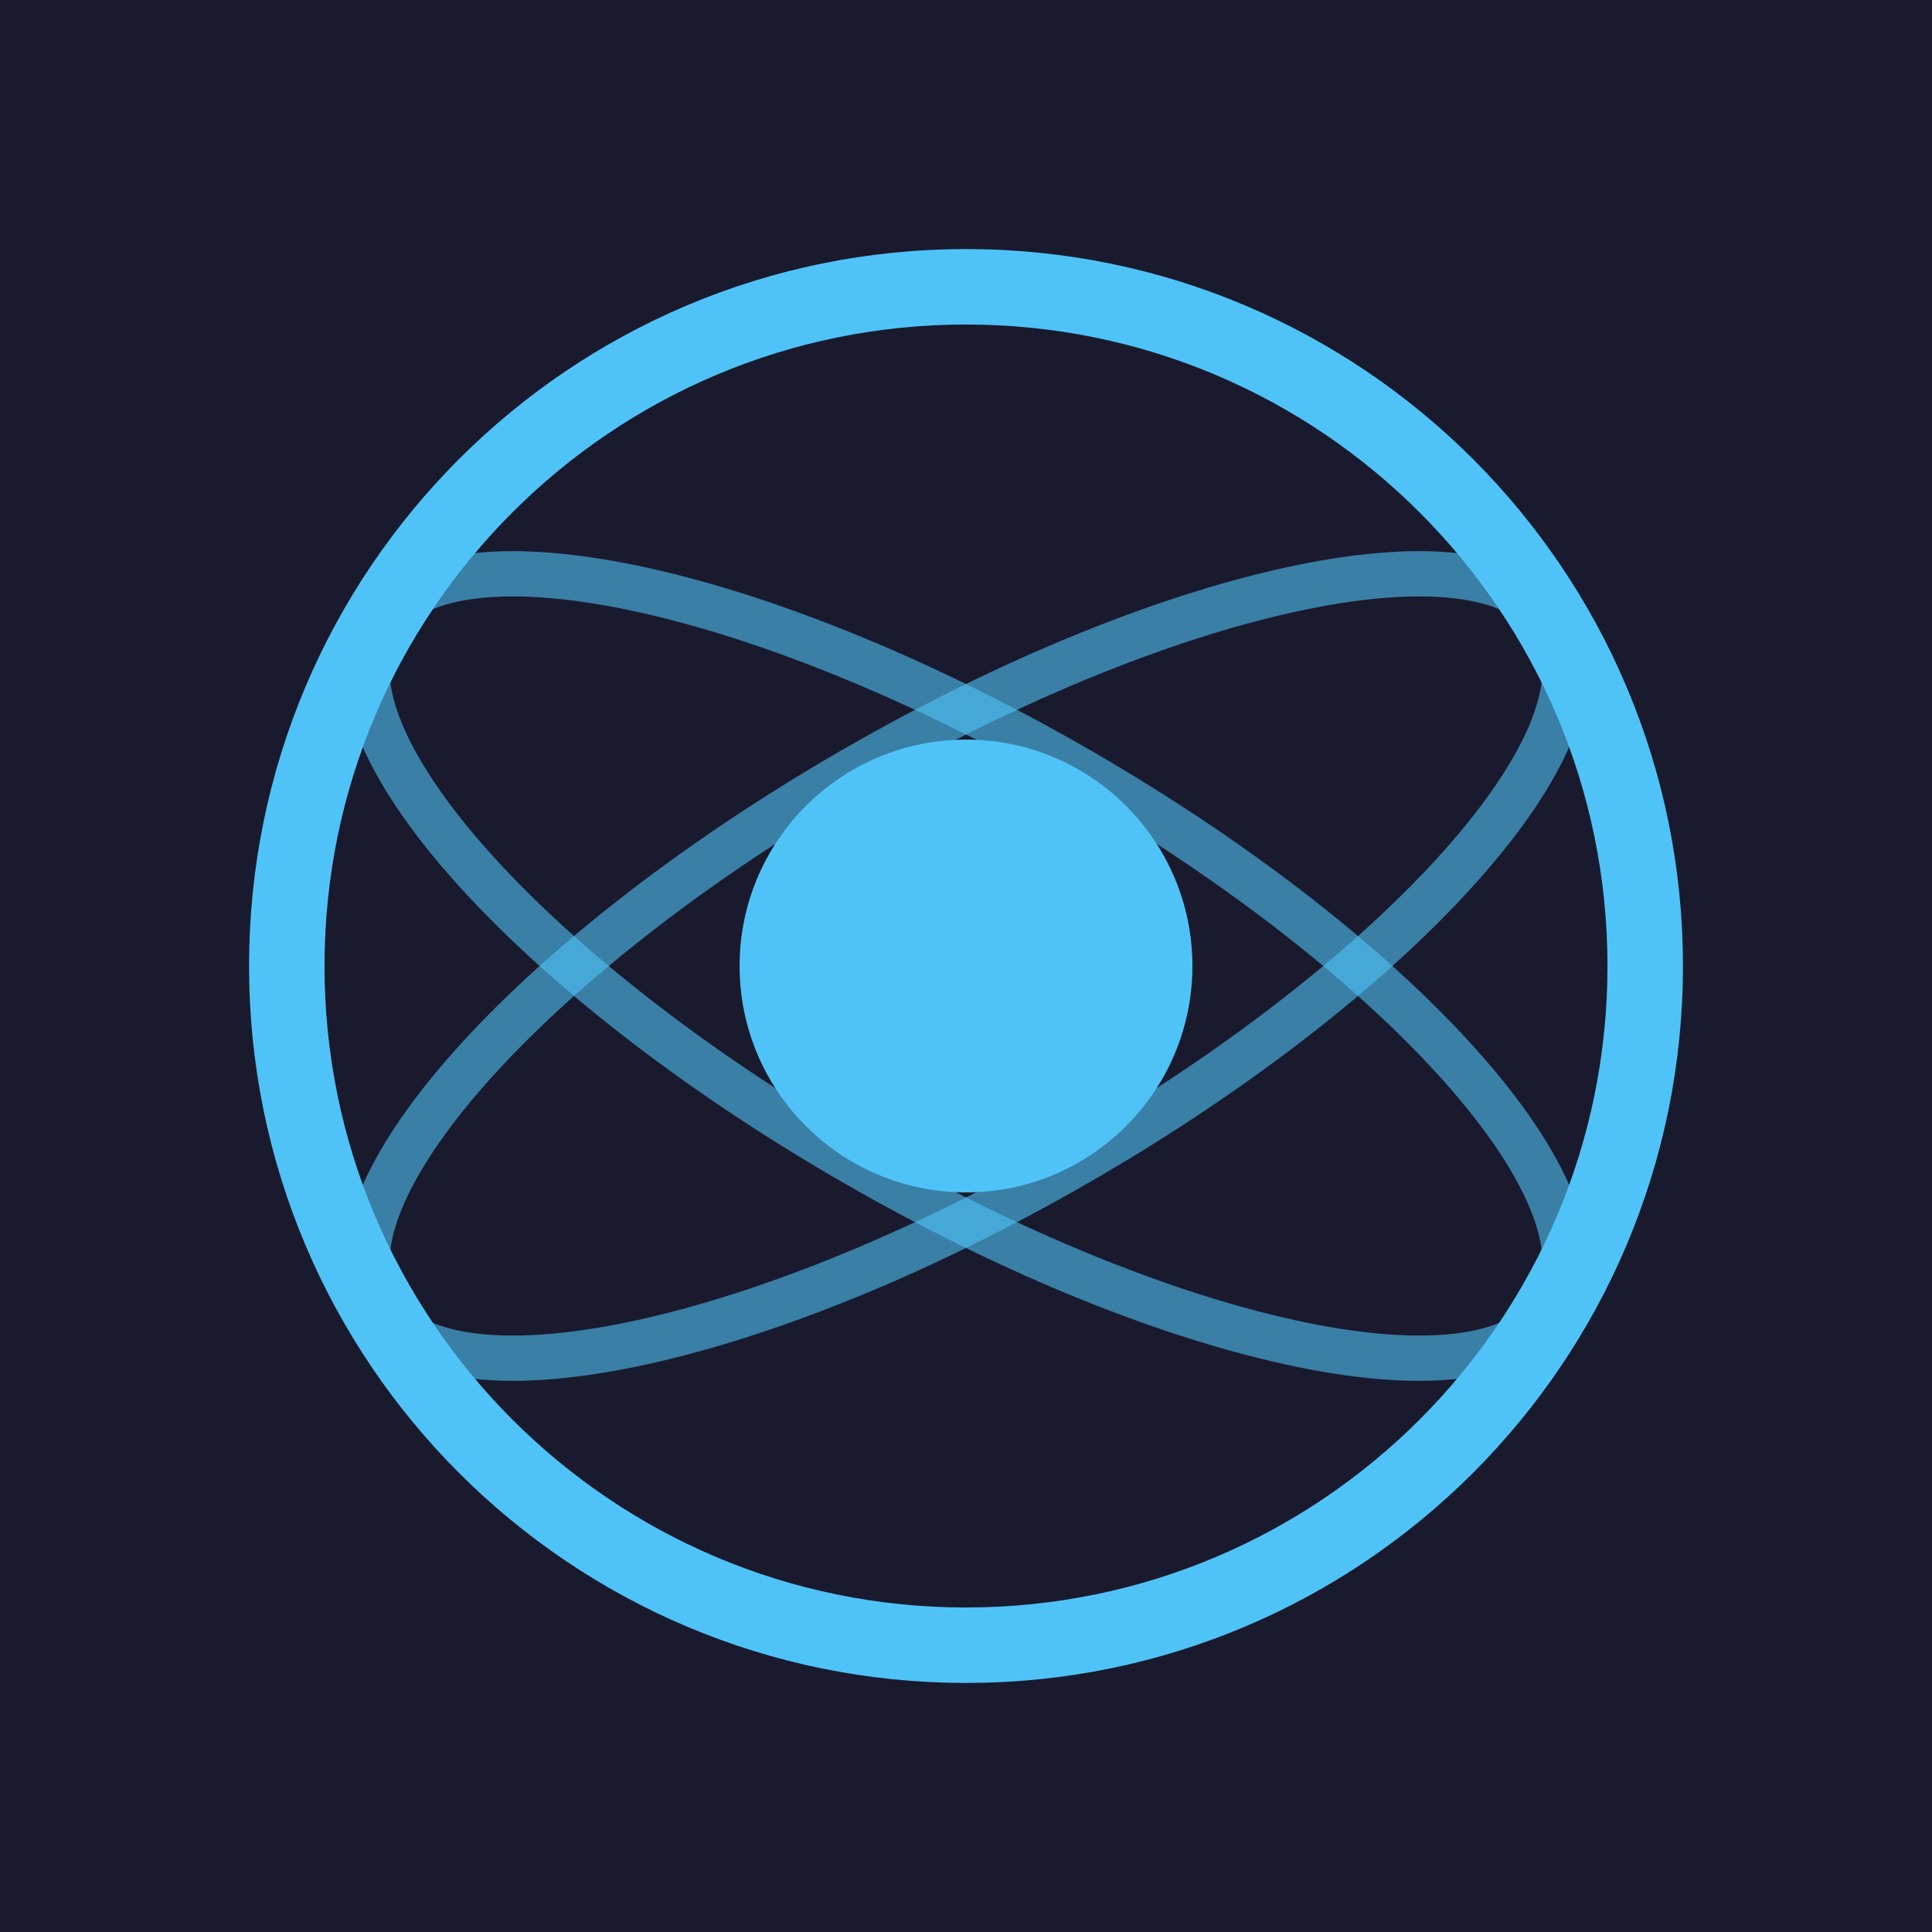
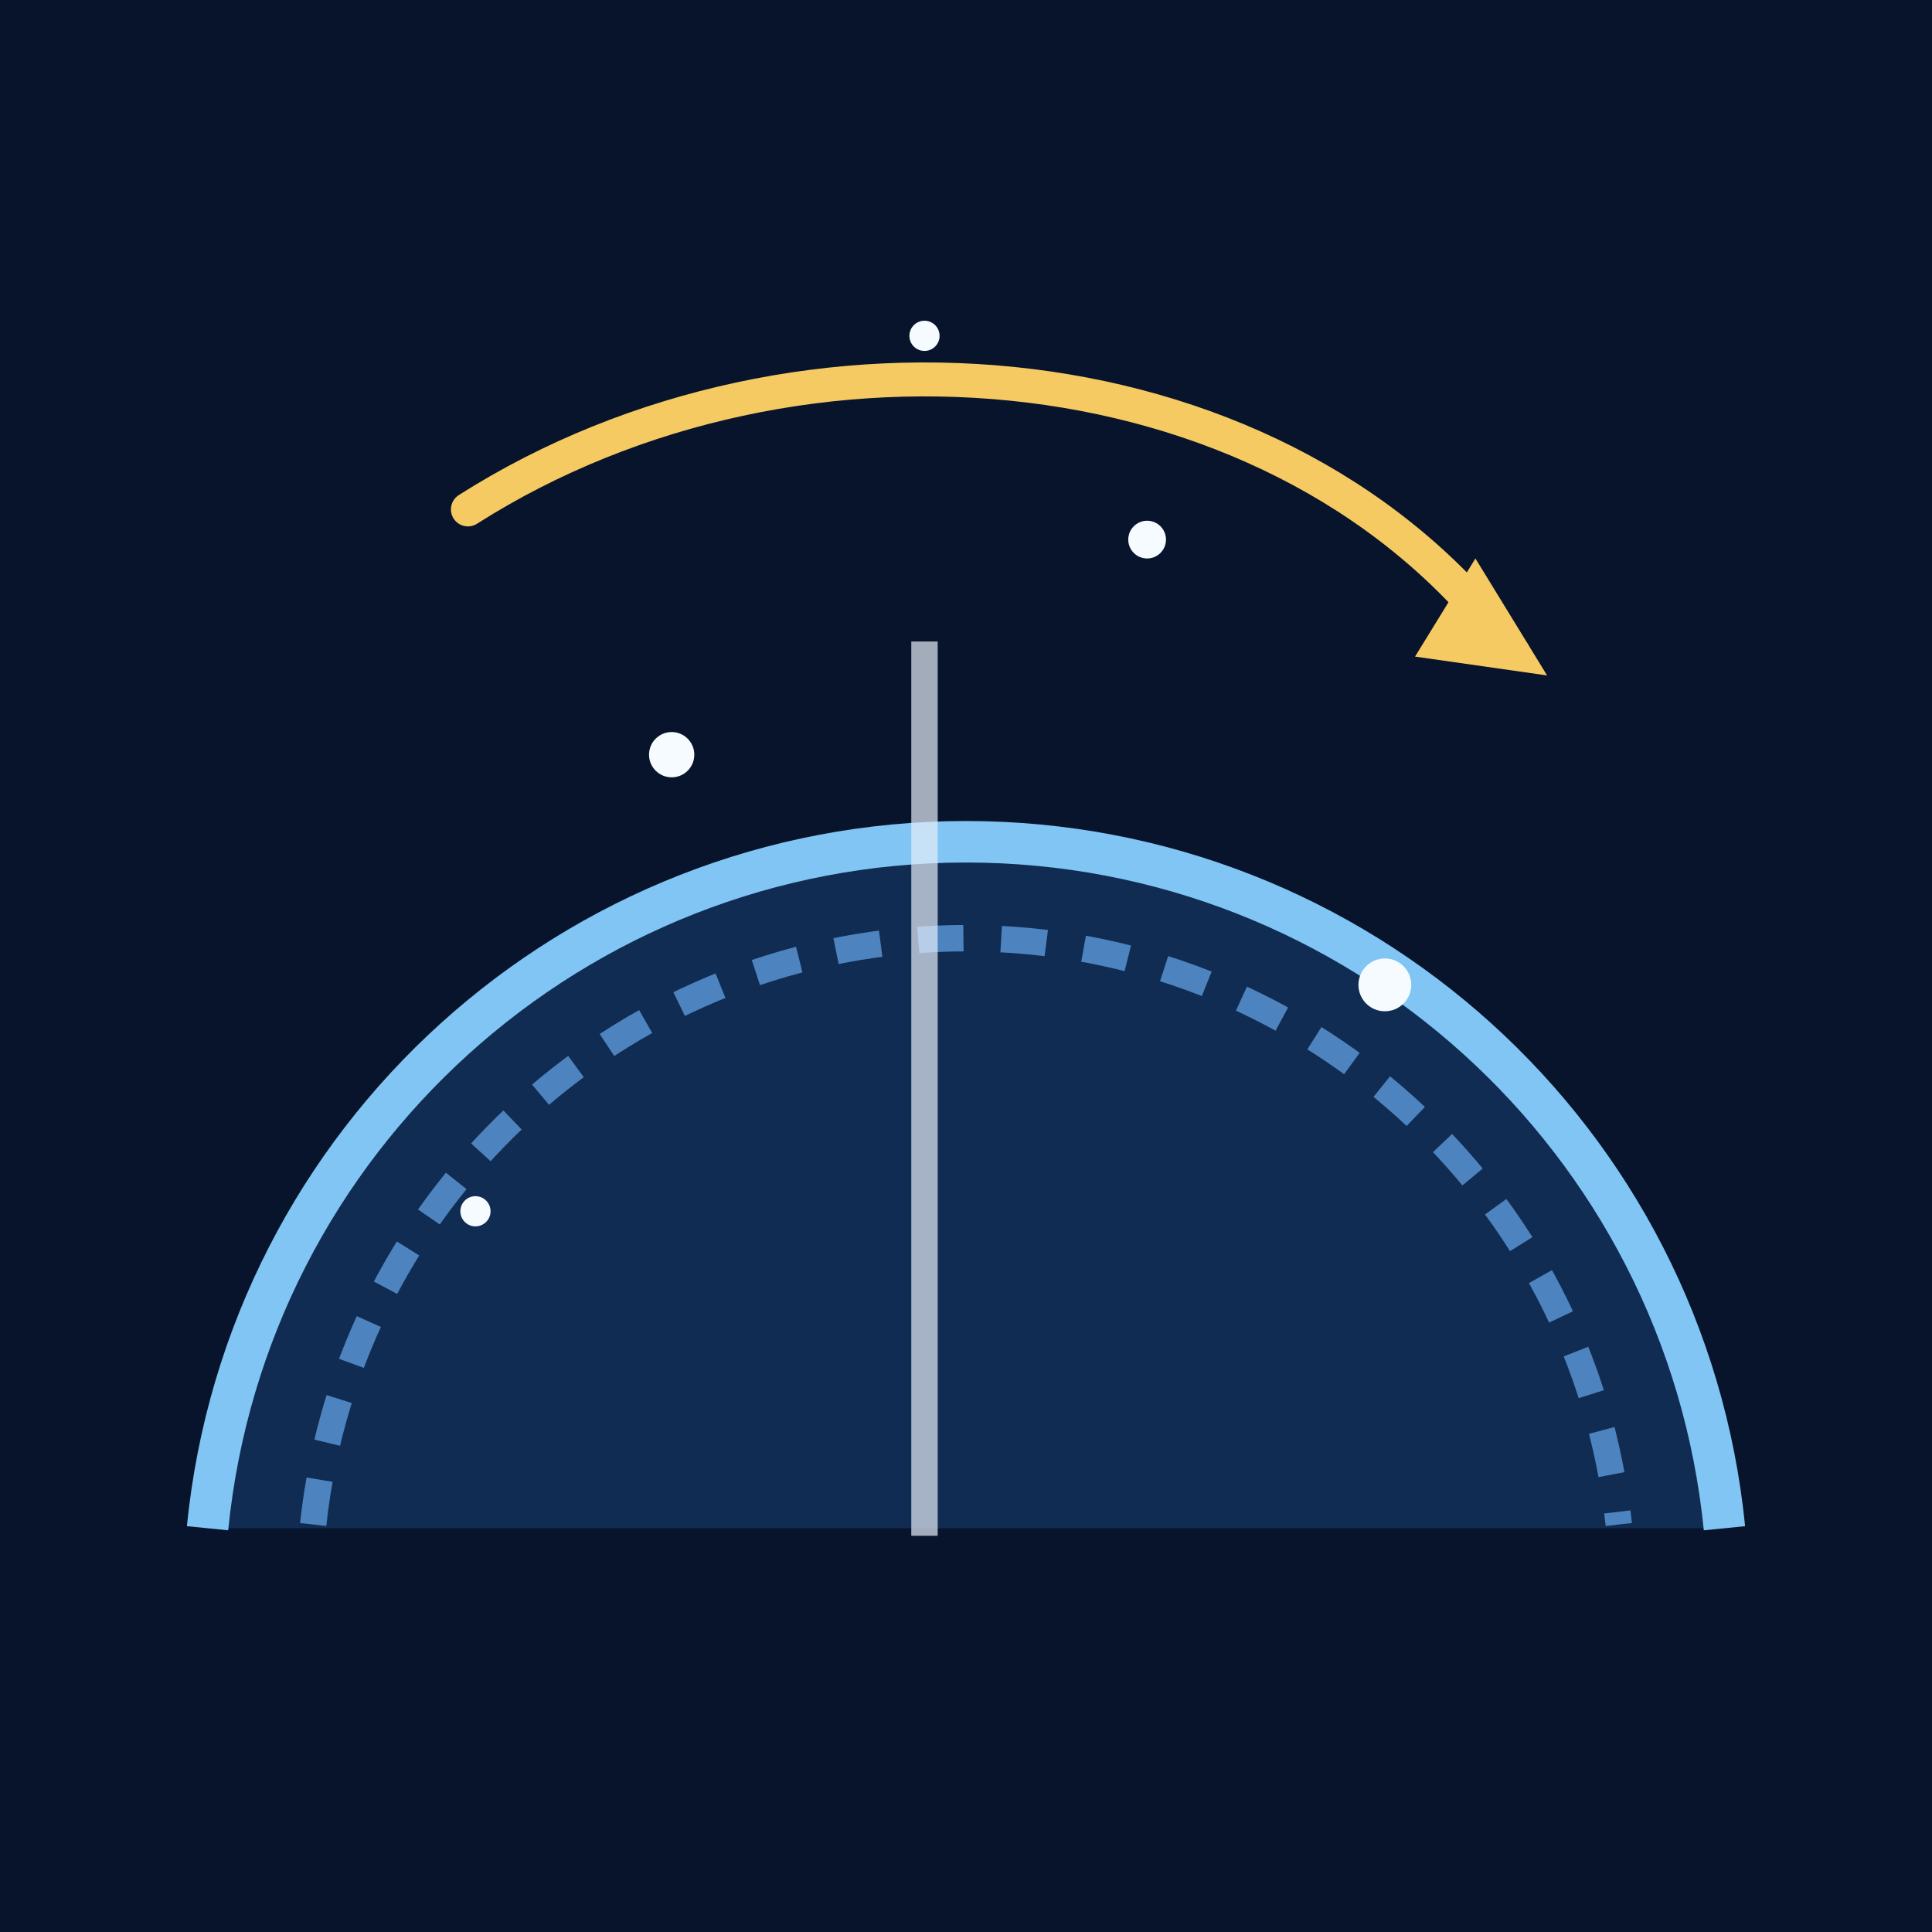
<svg xmlns="http://www.w3.org/2000/svg" viewBox="0 0 512 512">
-   <rect width="512" height="512" fill="#1a1a2e" />
-   <circle cx="256" cy="256" r="180" fill="none" stroke="#4fc3f7" stroke-width="20" />
-   <circle cx="256" cy="256" r="60" fill="#4fc3f7" />
-   <ellipse cx="256" cy="256" rx="180" ry="60" fill="none" stroke="#4fc3f7" stroke-width="12" opacity="0.6" transform="rotate(30 256 256)" />
-   <ellipse cx="256" cy="256" rx="180" ry="60" fill="none" stroke="#4fc3f7" stroke-width="12" opacity="0.6" transform="rotate(-30 256 256)" />
+   <rect width="512" height="512" fill="#08142c" />
+   <path d="M55 405A202 202 0 0 1 457 405" fill="#112c52" stroke="#80c5f4" stroke-width="11" />
+   <path d="M83 404A174 174 0 0 1 429 404" fill="none" stroke="#4d83be" stroke-width="7" stroke-dasharray="12 10" />
+   <g fill="#f5fbff">
+     <circle cx="178" cy="200" r="6" />
+     <circle cx="304" cy="143" r="5" />
+     <circle cx="367" cy="261" r="7" />
+     <circle cx="126" cy="321" r="4" />
+     <circle cx="245" cy="89" r="4" />
+   </g>
+   <path d="M124 135C212 79 341 91 401 173" fill="none" stroke="#f5ca62" stroke-width="9" stroke-linecap="round" />
+   <path d="M391 148l19 31-35-5z" fill="#f5ca62" />
+   <path d="M245 407V170" stroke="#e5edf8" stroke-width="7" opacity=".7" />
</svg>
